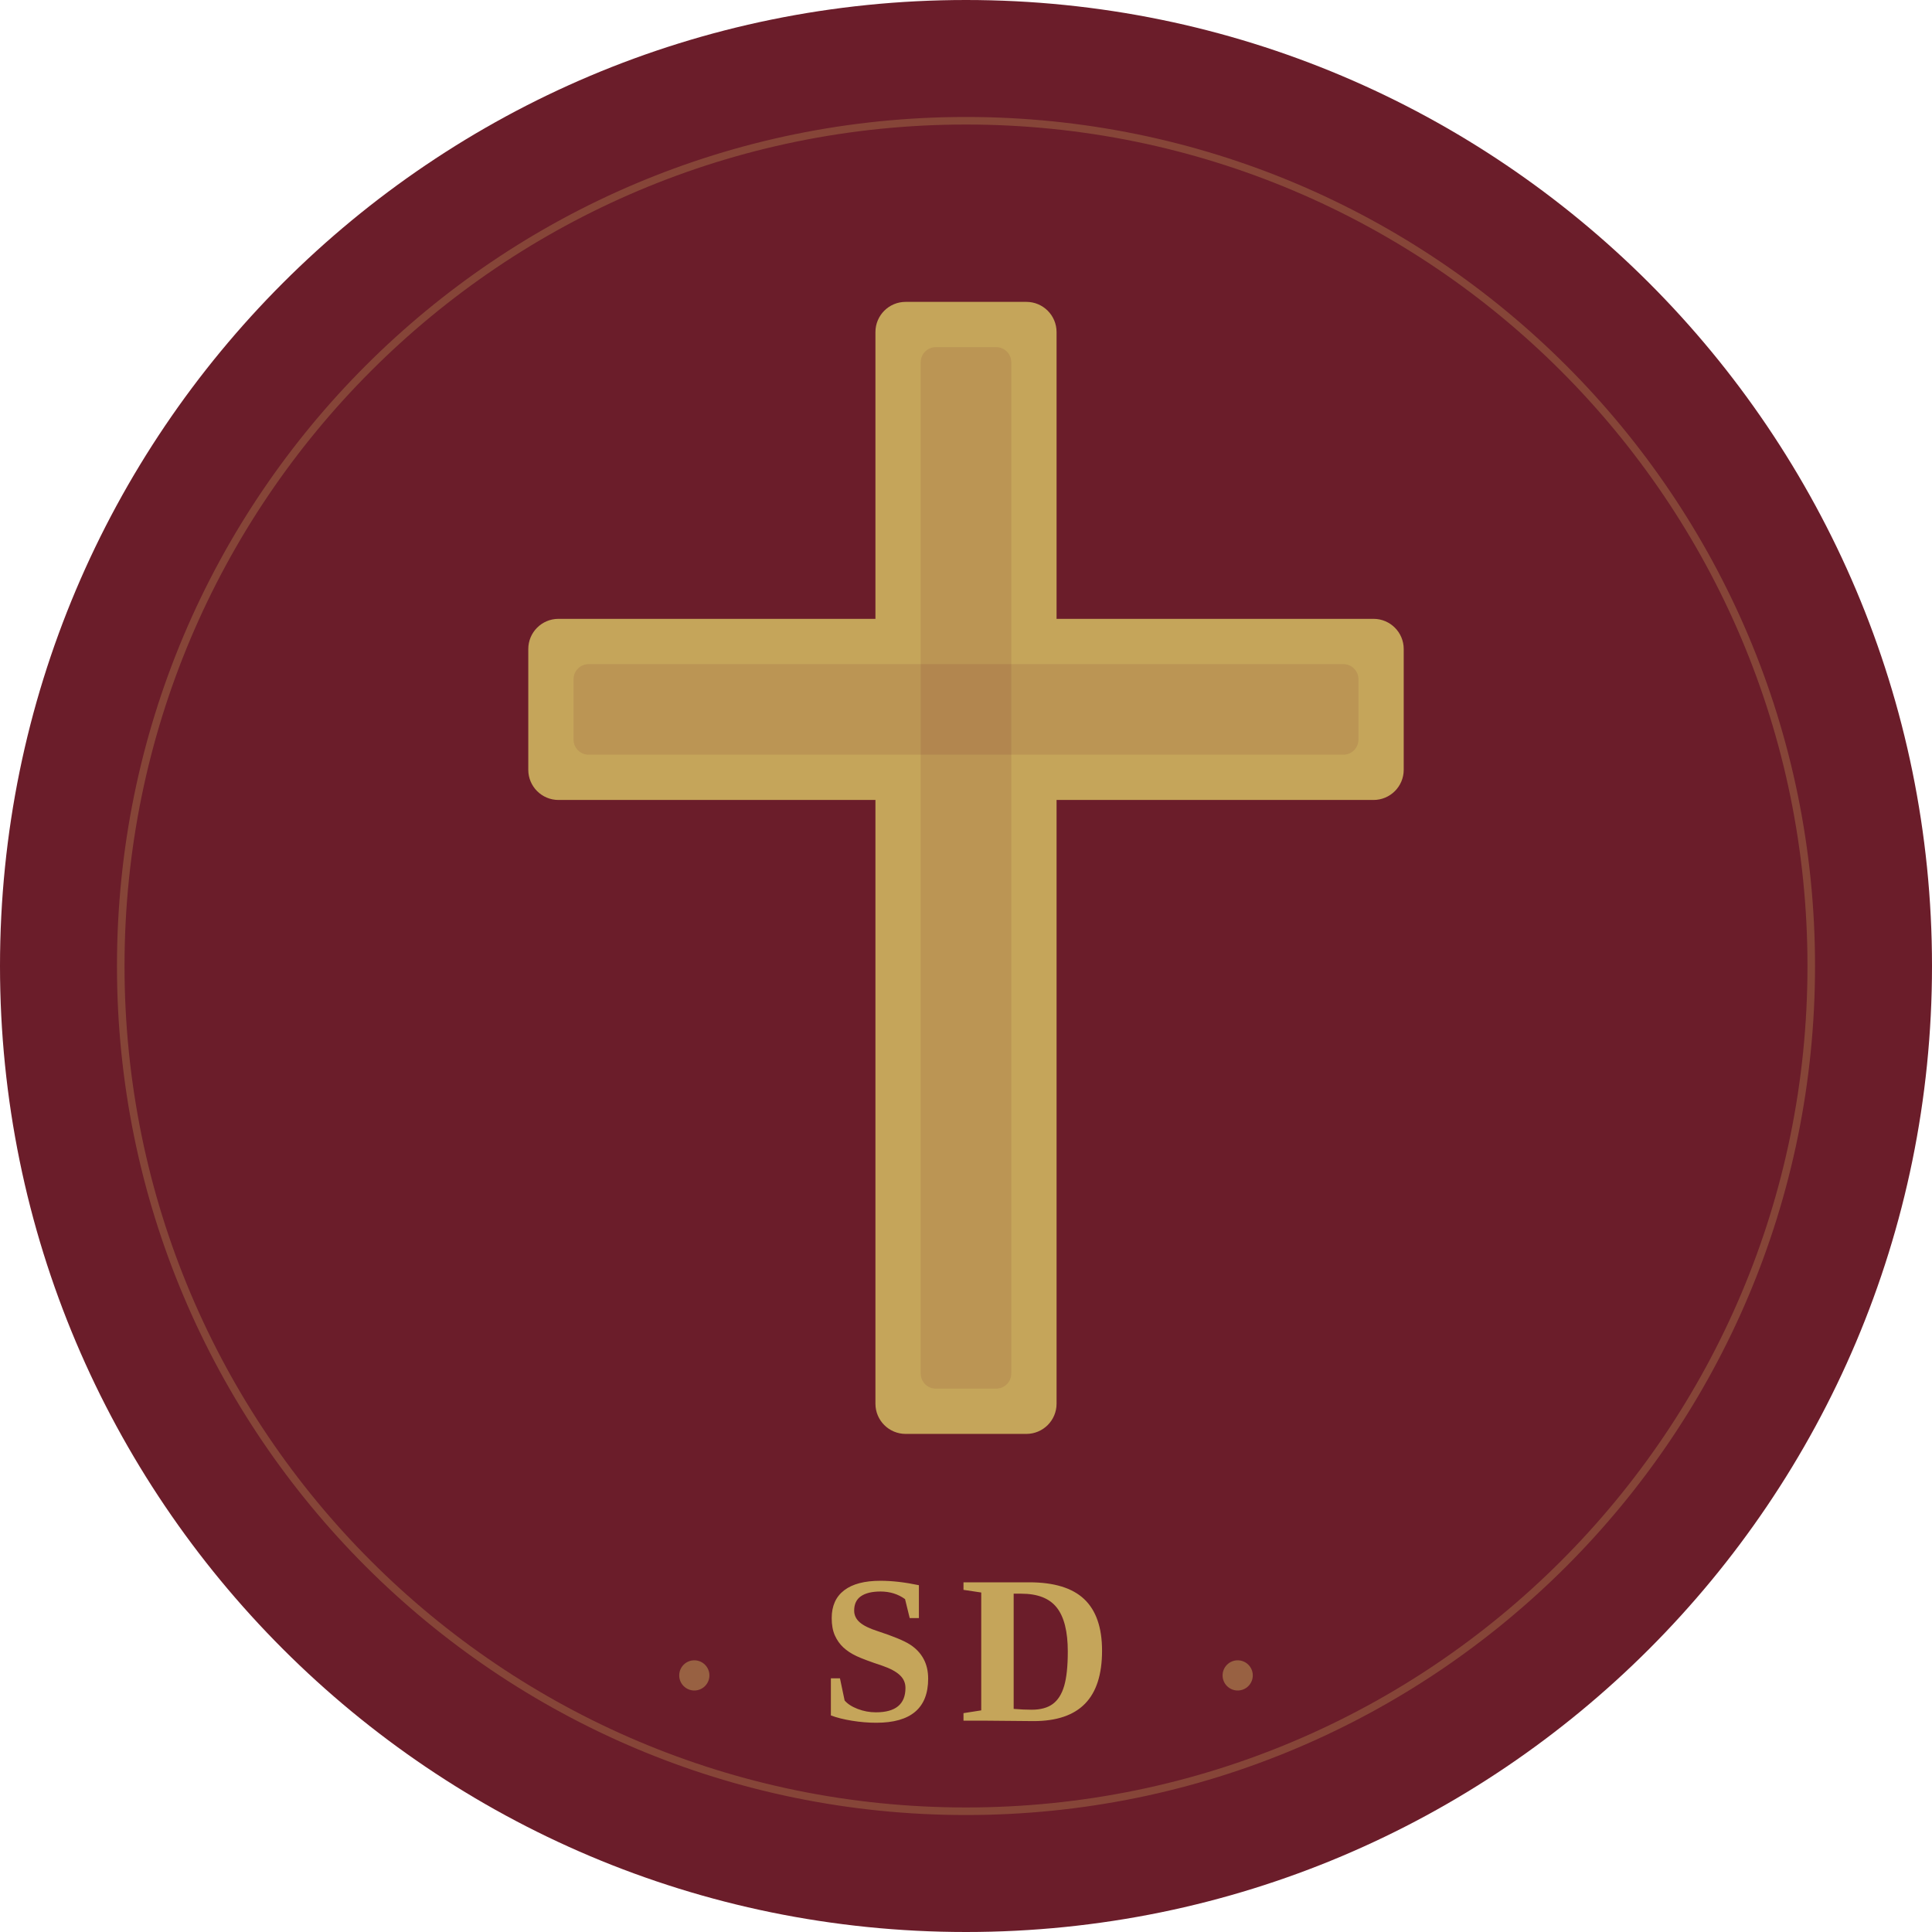
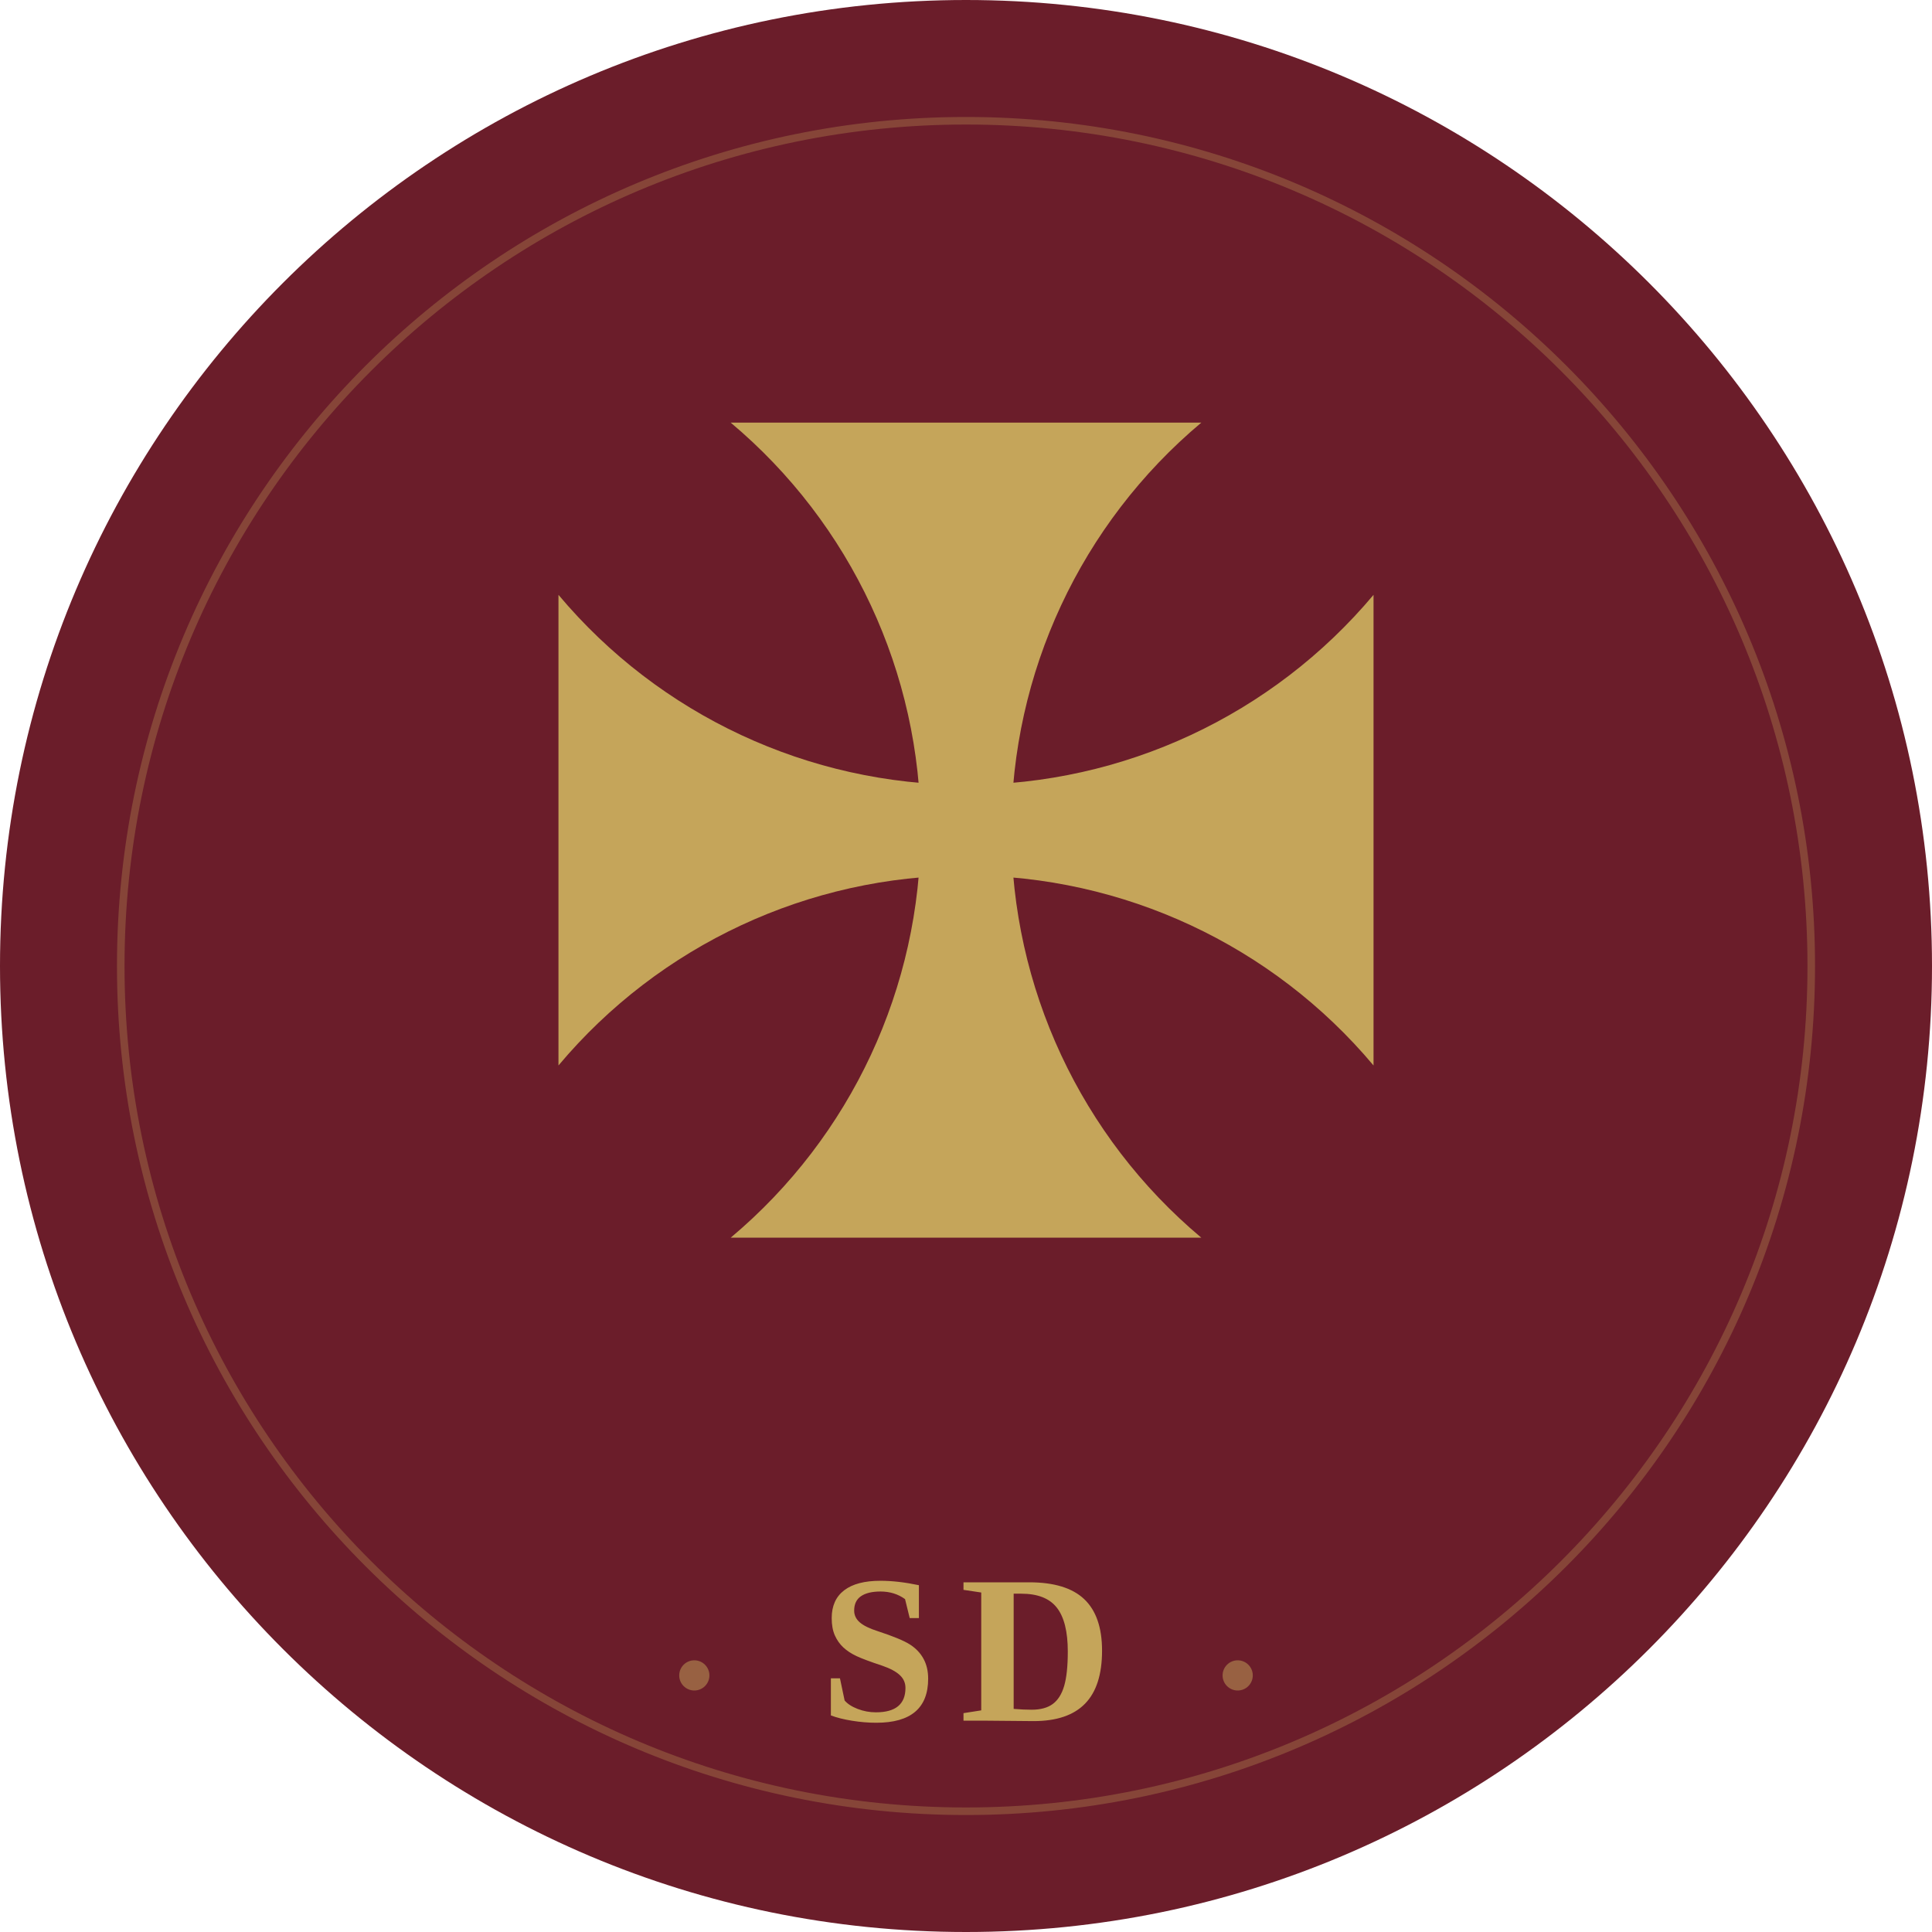
<svg xmlns="http://www.w3.org/2000/svg" viewBox="0 0 512 512">
  <circle cx="256" cy="256" r="256" fill="#6B1D2A" />
  <circle cx="256" cy="256" r="224" fill="none" stroke="#C5A55A" stroke-width="2" opacity="0.3" />
-   <rect x="232" y="80" width="48" height="300" rx="8" fill="#C5A55A" />
-   <rect x="140" y="164" width="232" height="48" rx="8" fill="#C5A55A" />
-   <rect x="244" y="92" width="24" height="276" rx="4" fill="#6B1D2A" opacity="0.12" />
-   <rect x="152" y="176" width="208" height="24" rx="4" fill="#6B1D2A" opacity="0.12" />
+   <g transform="translate(136,100) scale(0.4)">
+     <path fill="#C5A55A" d="M30,144.097 C96.969,223.907,195.815,270,300,270 C404.185,270,503.031,223.907,570,144.097 V455.903 C503.031,376.093,404.185,330,300,330 C195.815,330,96.969,376.093,30,455.903Z M455.903,30 C376.093,96.969,330,195.815,330,300 C330,404.185,376.093,503.031,455.903,570 H144.097 C223.907,503.031,270,404.185,270,300 C270,195.815,223.907,96.969,144.097,30Z" />
+   </g>
  <text x="256" y="456" text-anchor="middle" fill="#C5A55A" font-family="Georgia,'Times New Roman',serif" font-weight="700" font-size="56" letter-spacing="6">SD</text>
  <circle cx="184" cy="444" r="4" fill="#C5A55A" opacity="0.5" />
  <circle cx="328" cy="444" r="4" fill="#C5A55A" opacity="0.5" />
</svg>
